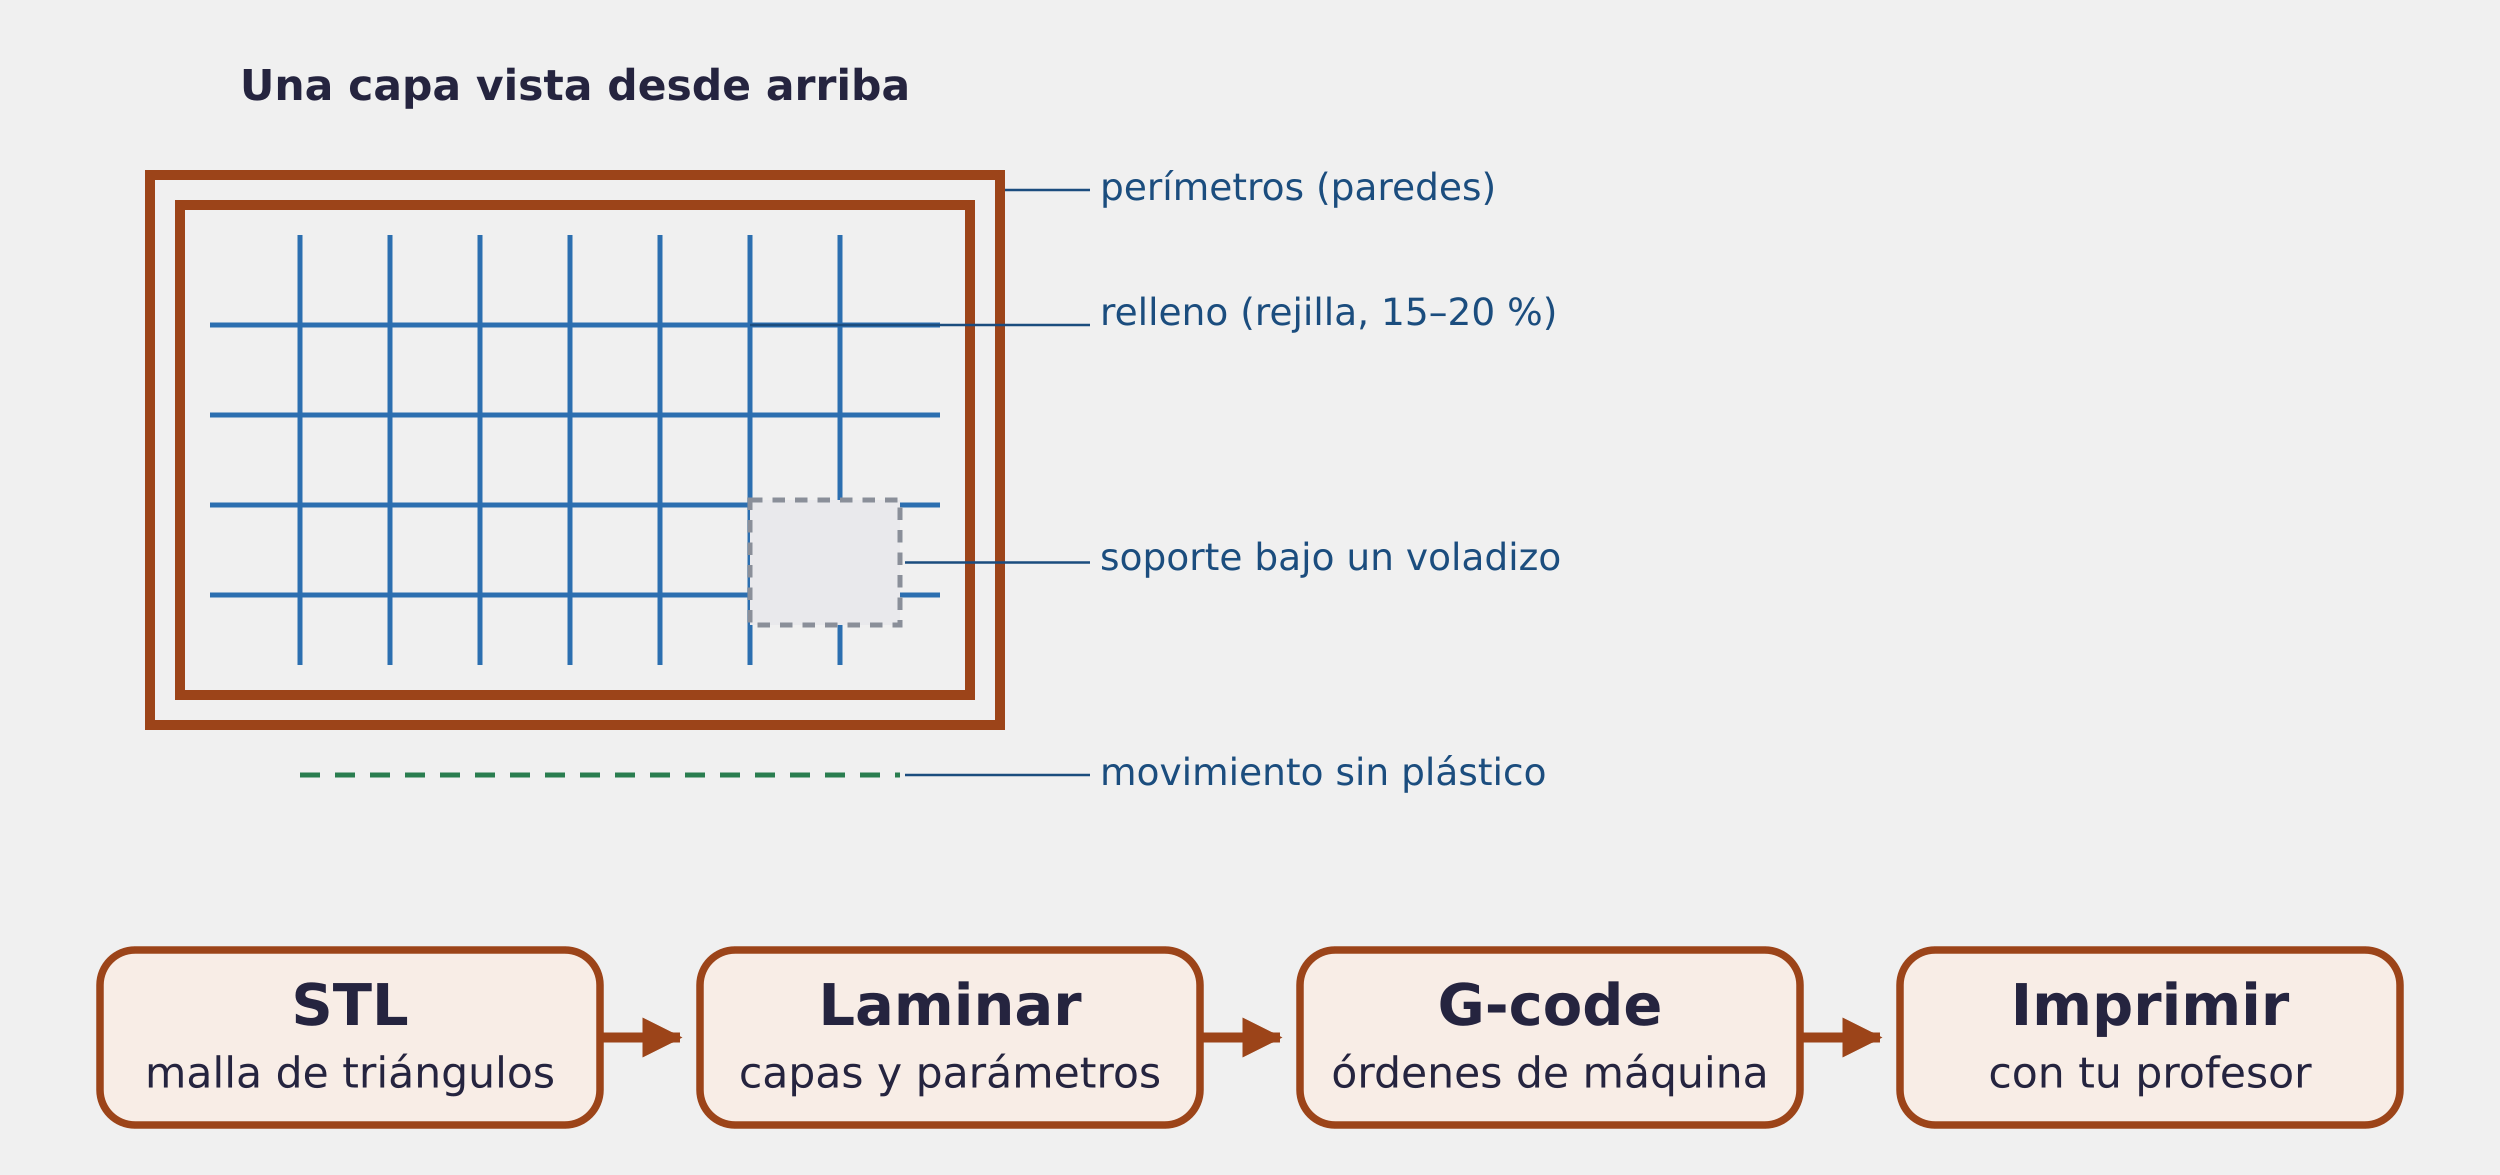
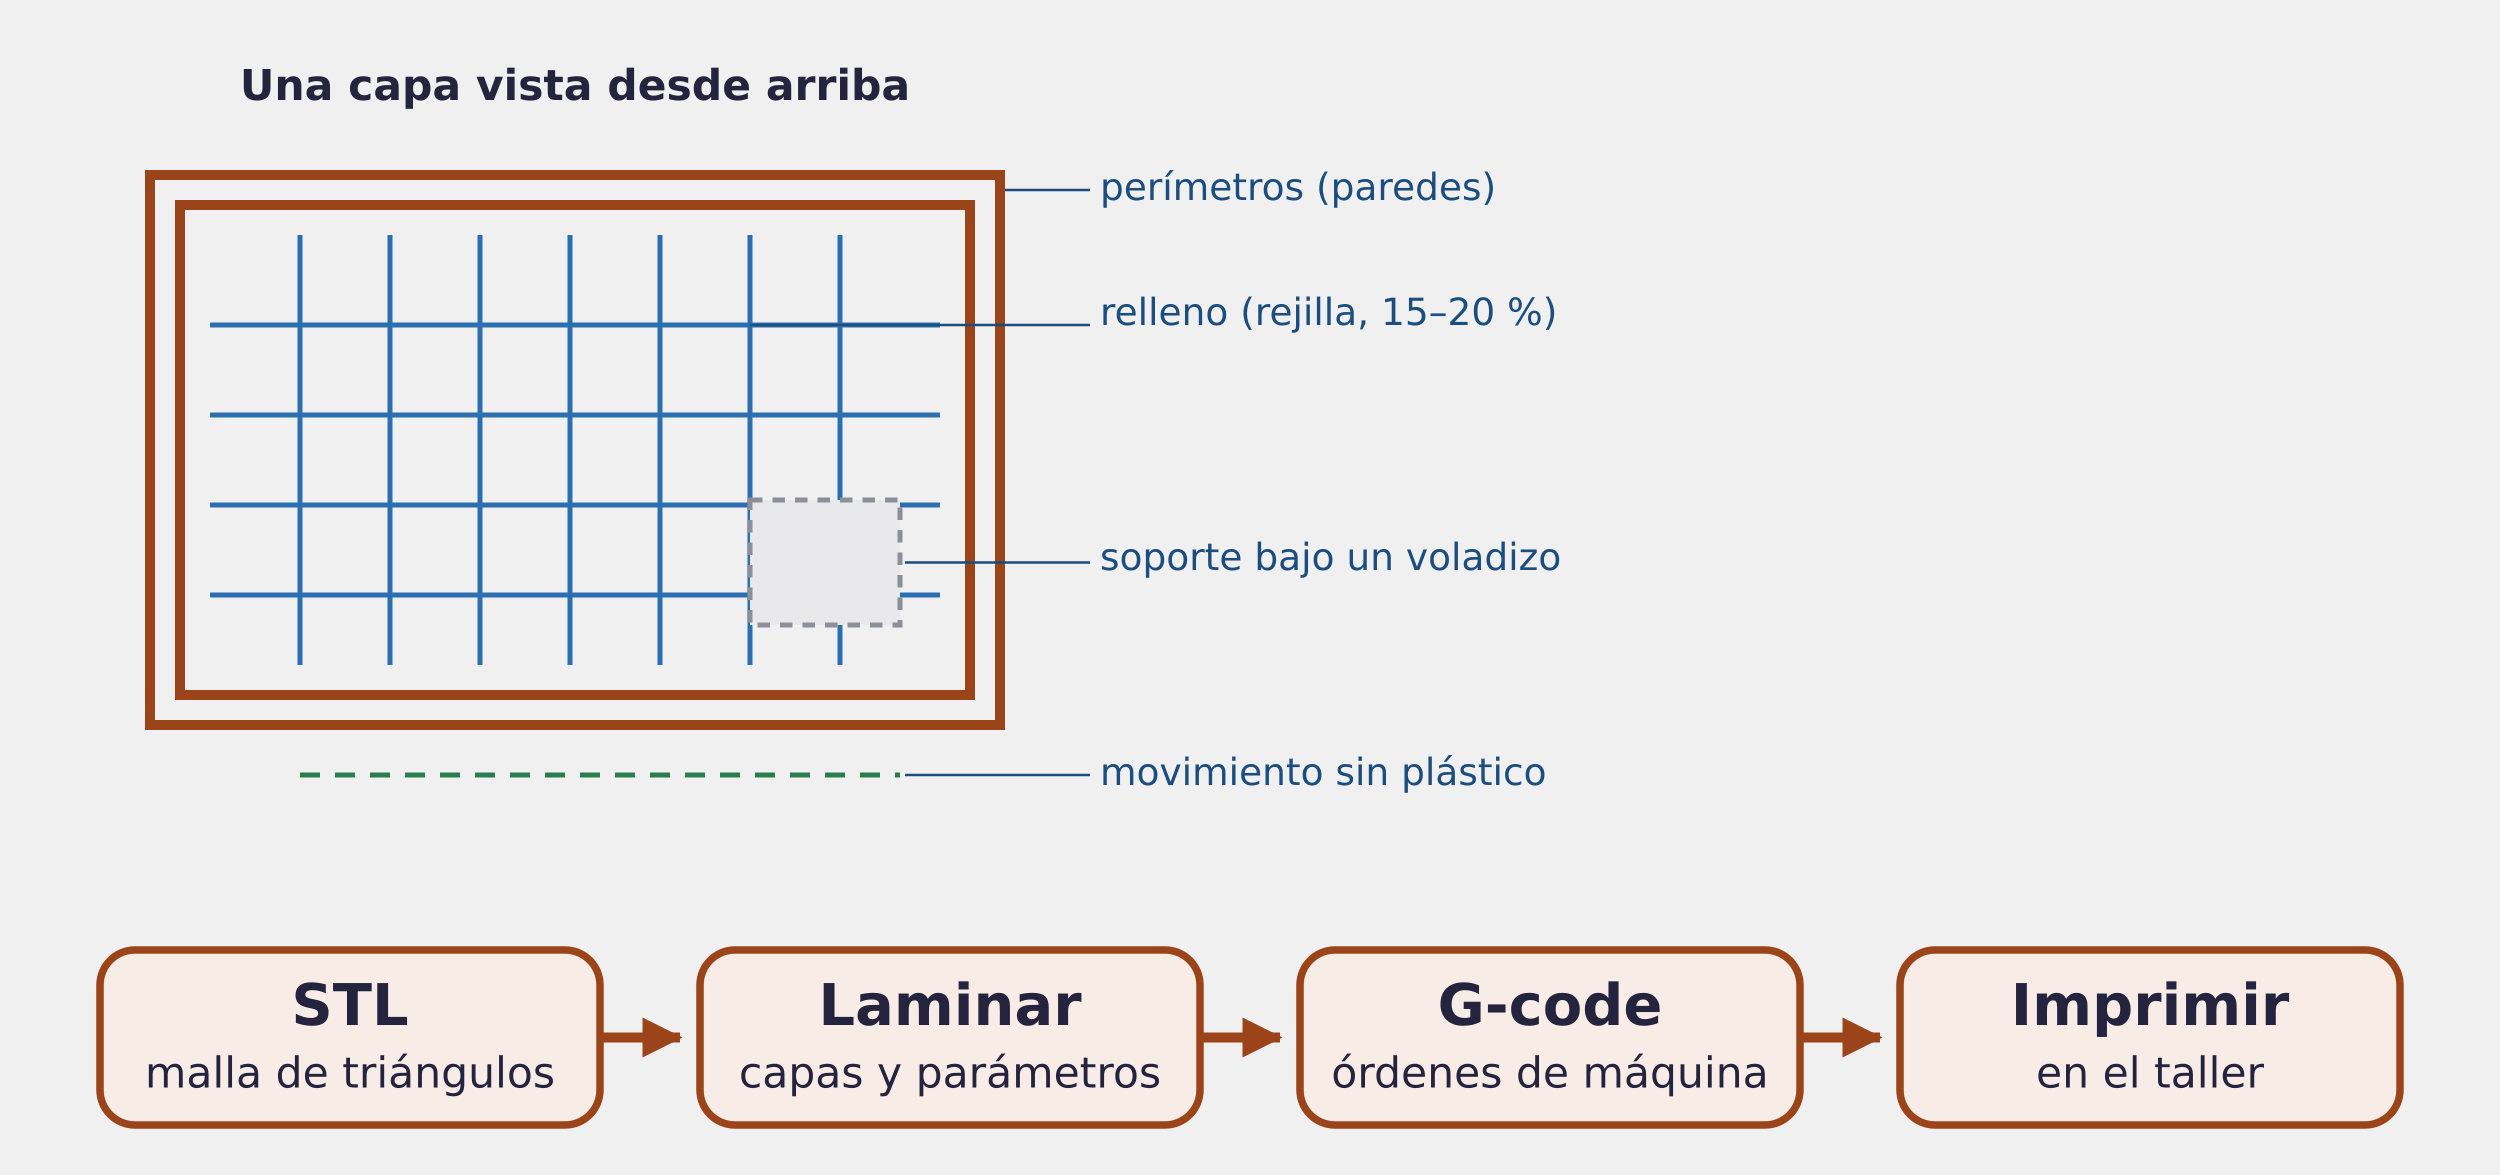
<svg xmlns="http://www.w3.org/2000/svg" viewBox="0 0 1000 470" role="img">
  <style>text{font-family:Verdana,'DejaVu Sans',Arial,sans-serif;fill:#25243f} .t{font-size:23px;font-weight:700} .s{font-size:17px} .c{font-size:15px;fill:#1b4d7e} .box{fill:#f8ede6;stroke:#9c4419;stroke-width:3} .arr{stroke:#9c4419;stroke-width:4;fill:none;marker-end:url(#a)} .cota{stroke:#1b4d7e;stroke-width:1.5;fill:none;marker-start:url(#c1);marker-end:url(#c2)} .aux{stroke:#1b4d7e;stroke-width:1;fill:none} .pieza{fill:#e9e9ec;stroke:#25243f;stroke-width:2.5} .hueco{fill:#fff;stroke:#25243f;stroke-width:2.5} .oculta{stroke:#25243f;stroke-width:1.5;stroke-dasharray:6 4;fill:none}</style>
  <defs>
    <marker id="a" markerUnits="userSpaceOnUse" markerWidth="16" markerHeight="16" refX="15" refY="8" orient="auto">
      <path d="M0,0 L0,16 L16,8 z" fill="#9c4419" />
    </marker>
    <marker id="c1" markerWidth="10" markerHeight="10" refX="1" refY="3" orient="auto">
      <path d="M9,0 L9,6 L0,3 z" fill="#1b4d7e" />
    </marker>
    <marker id="c2" markerWidth="10" markerHeight="10" refX="8" refY="3" orient="auto">
      <path d="M0,0 L0,6 L9,3 z" fill="#1b4d7e" />
    </marker>
  </defs>
  <text class="s" x="230" y="40" text-anchor="middle" font-weight="700">Una capa vista desde arriba</text>
  <rect x="60" y="70" width="340" height="220" fill="none" stroke="#9c4419" stroke-width="4" />
  <rect x="72" y="82" width="316" height="196" fill="none" stroke="#9c4419" stroke-width="4" />
  <line x1="120" y1="94" x2="120" y2="266" stroke="#2c6fb0" stroke-width="2" />
  <line x1="156" y1="94" x2="156" y2="266" stroke="#2c6fb0" stroke-width="2" />
  <line x1="192" y1="94" x2="192" y2="266" stroke="#2c6fb0" stroke-width="2" />
  <line x1="228" y1="94" x2="228" y2="266" stroke="#2c6fb0" stroke-width="2" />
  <line x1="264" y1="94" x2="264" y2="266" stroke="#2c6fb0" stroke-width="2" />
  <line x1="300" y1="94" x2="300" y2="266" stroke="#2c6fb0" stroke-width="2" />
  <line x1="336" y1="94" x2="336" y2="266" stroke="#2c6fb0" stroke-width="2" />
  <line x1="84" y1="130" x2="376" y2="130" stroke="#2c6fb0" stroke-width="2" />
  <line x1="84" y1="166" x2="376" y2="166" stroke="#2c6fb0" stroke-width="2" />
  <line x1="84" y1="202" x2="376" y2="202" stroke="#2c6fb0" stroke-width="2" />
  <line x1="84" y1="238" x2="376" y2="238" stroke="#2c6fb0" stroke-width="2" />
  <rect x="300" y="200" width="60" height="50" fill="#e9e9ec" stroke="#8a8f99" stroke-width="2" stroke-dasharray="5 4" />
  <path d="M120 310 L 360 310" stroke="#2a7d4f" stroke-width="2" stroke-dasharray="8 6" />
  <text class="c" x="440" y="80">perímetros (paredes)</text>
  <line class="aux" x1="402" y1="76" x2="436" y2="76" />
  <text class="c" x="440" y="130">relleno (rejilla, 15–20 %)</text>
  <line class="aux" x1="300" y1="130" x2="436" y2="130" />
  <text class="c" x="440" y="228">soporte bajo un voladizo</text>
  <line class="aux" x1="362" y1="225" x2="436" y2="225" />
  <text class="c" x="440" y="314">movimiento sin plástico</text>
  <line class="aux" x1="362" y1="310" x2="436" y2="310" />
  <rect class="box" x="40" y="380" rx="14" width="200" height="70" />
  <text class="t" x="140" y="410" text-anchor="middle" font-size="20">STL</text>
  <text class="s" x="140" y="435" text-anchor="middle" font-size="13">malla de triángulos</text>
  <path class="arr" d="M240 415 H272" />
  <rect class="box" x="280" y="380" rx="14" width="200" height="70" />
  <text class="t" x="380" y="410" text-anchor="middle" font-size="20">Laminar</text>
  <text class="s" x="380" y="435" text-anchor="middle" font-size="13">capas y parámetros</text>
  <path class="arr" d="M480 415 H512" />
  <rect class="box" x="520" y="380" rx="14" width="200" height="70" />
  <text class="t" x="620" y="410" text-anchor="middle" font-size="20">G-code</text>
  <text class="s" x="620" y="435" text-anchor="middle" font-size="13">órdenes de máquina</text>
  <path class="arr" d="M720 415 H752" />
  <rect class="box" x="760" y="380" rx="14" width="200" height="70" />
  <text class="t" x="860" y="410" text-anchor="middle" font-size="20">Imprimir</text>
-   <text class="s" x="860" y="435" text-anchor="middle" font-size="13">con tu profesor</text>
+   <text class="s" x="860" y="435" text-anchor="middle" font-size="13">en el taller</text>
</svg>
